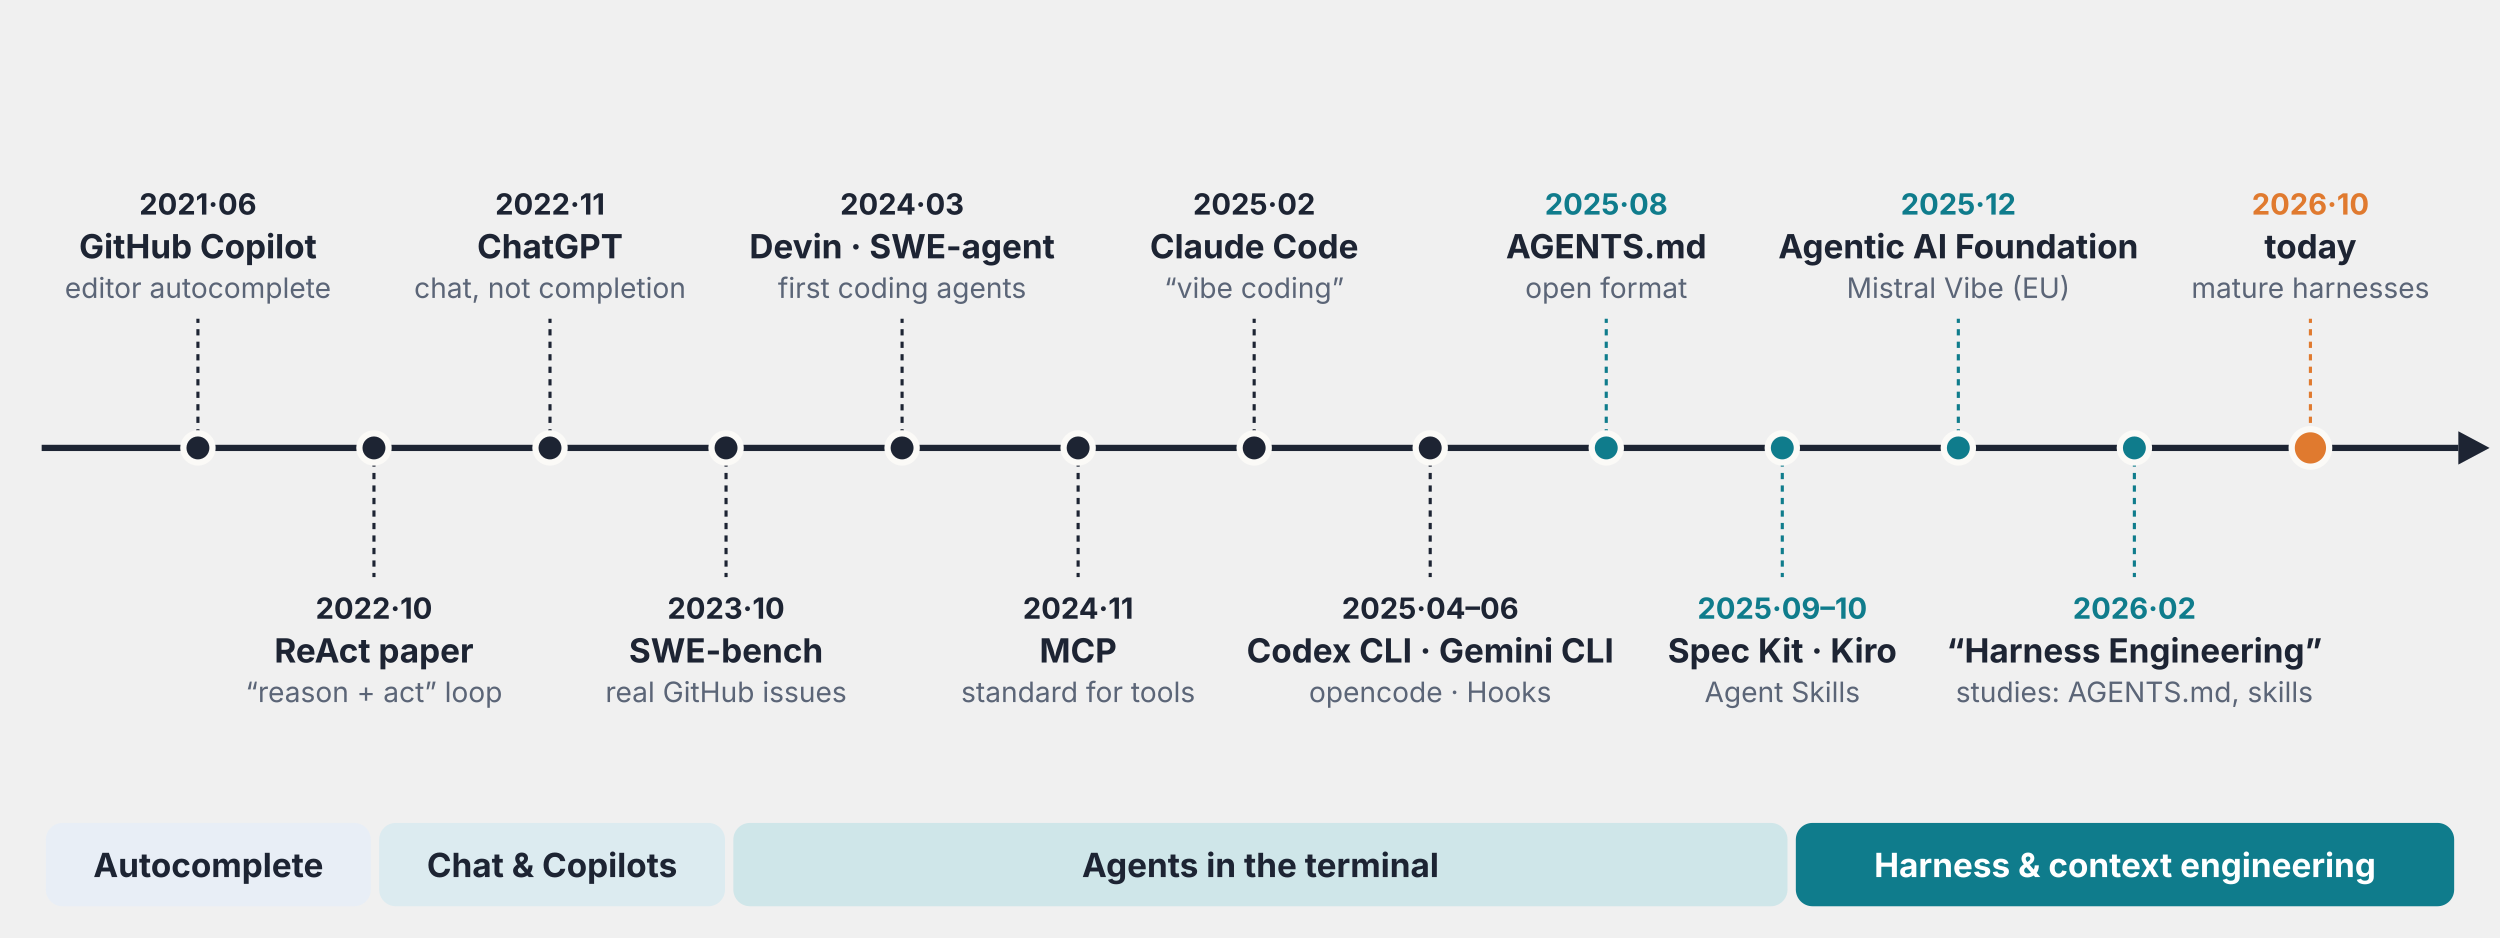
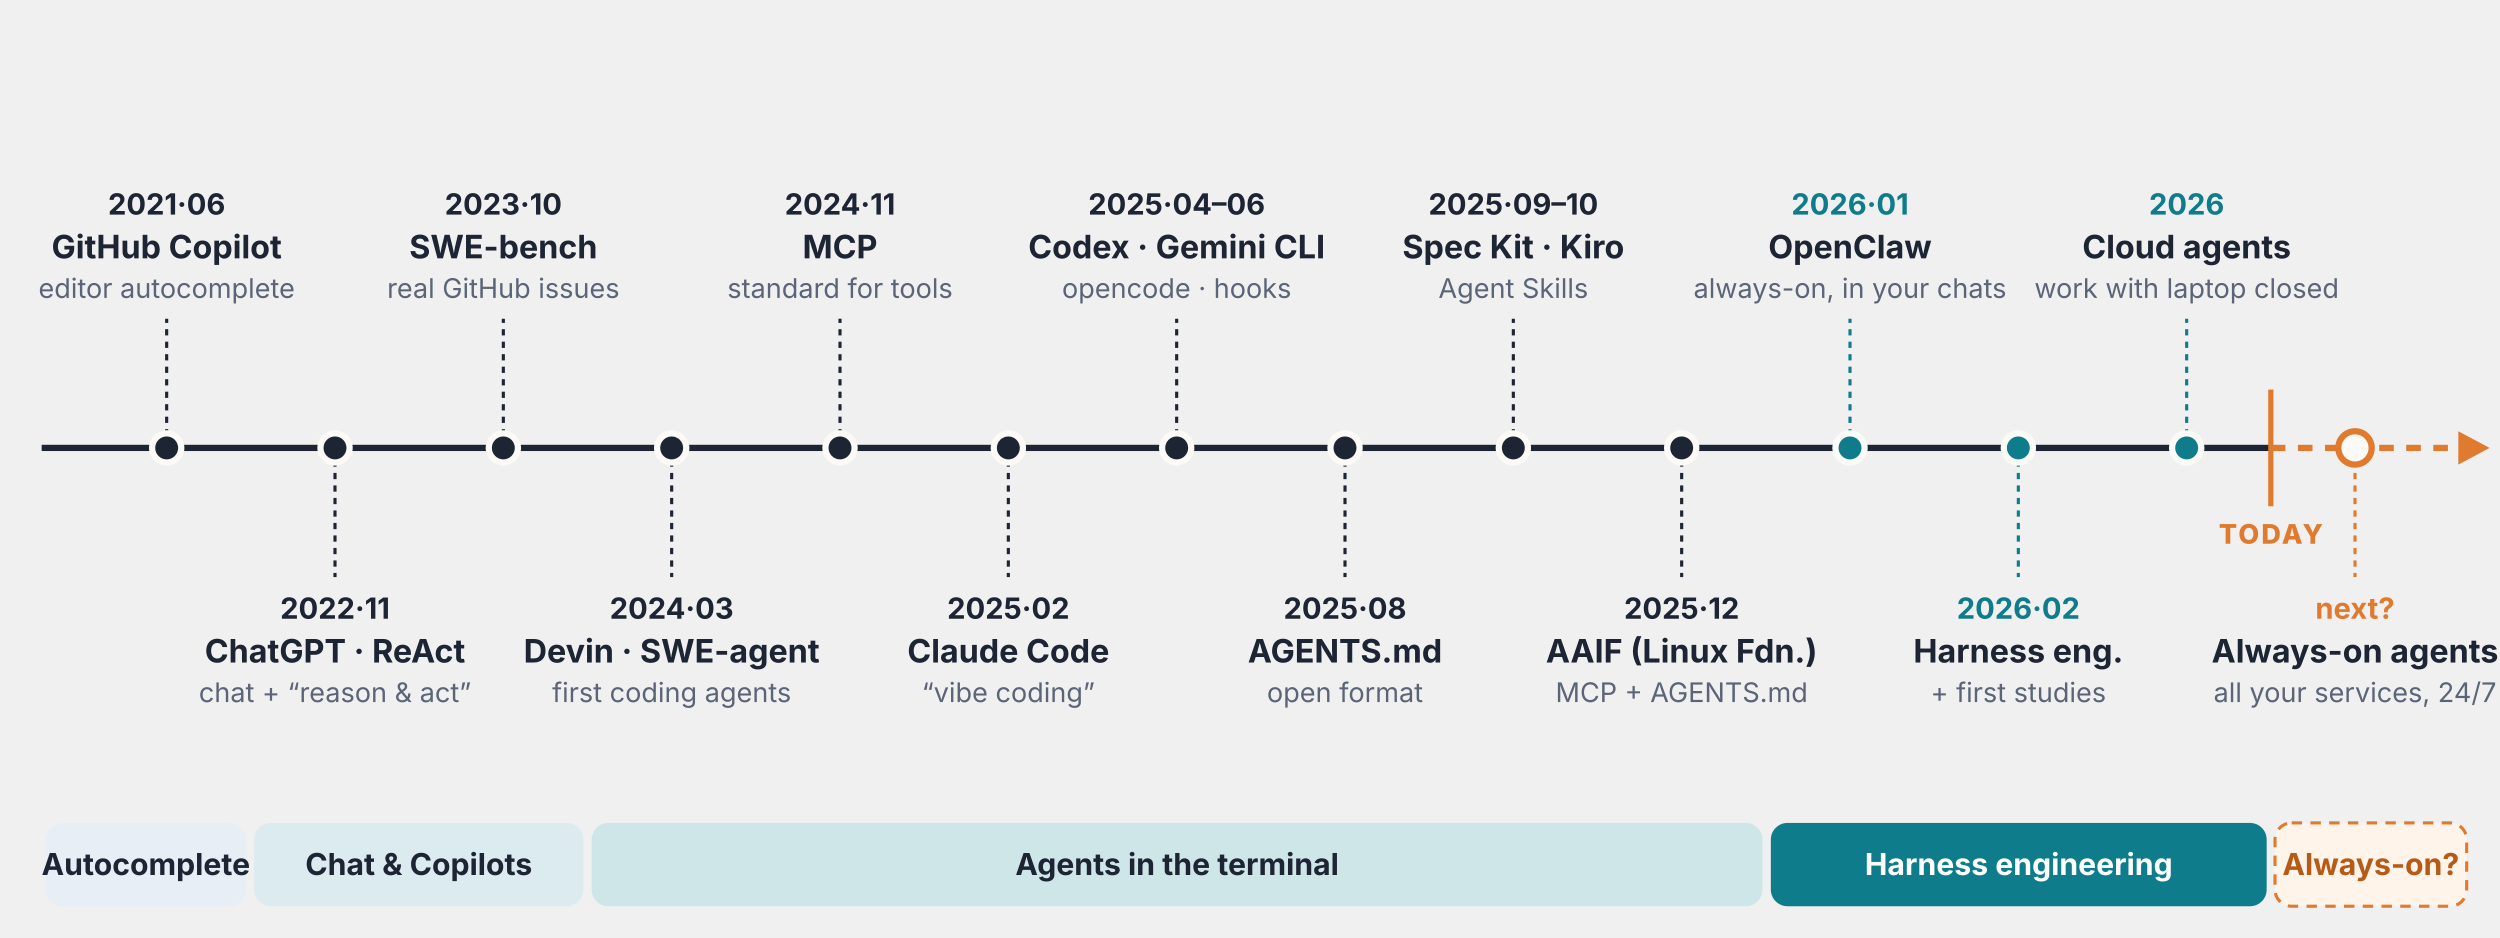
<svg xmlns="http://www.w3.org/2000/svg" width="1200" height="450" viewBox="0 0 1200 450" font-family="Inter, Helvetica, Arial, sans-serif">
-   <rect x="22" y="395" width="156" height="40" rx="8" fill="#e8eef6" />
-   <text x="100.0" y="421" text-anchor="middle" font-size="16" font-weight="700" fill="#1d2433">Autocomplete</text>
-   <rect x="182" y="395" width="166" height="40" rx="8" fill="#dcebf0" />
-   <text x="265.0" y="421" text-anchor="middle" font-size="16" font-weight="700" fill="#1d2433">Chat &amp; Copilots</text>
-   <rect x="352" y="395" width="506" height="40" rx="8" fill="#cfe6e9" />
-   <text x="605.0" y="421" text-anchor="middle" font-size="16" font-weight="700" fill="#1d2433">Agents in the terminal</text>
-   <rect x="862" y="395" width="316" height="40" rx="8" fill="#0f7c8c" />
-   <text x="1020.0" y="421" text-anchor="middle" font-size="16" font-weight="700" fill="#fff">Harness &amp; context engineering</text>
-   <line x1="20" y1="215" x2="1180" y2="215" stroke="#1d2433" stroke-width="3" />
-   <polygon points="1180,207 1195,215 1180,223" fill="#1d2433" />
-   <line x1="95.0" y1="215" x2="95.0" y2="153" stroke="#1d2433" stroke-width="1.5" stroke-dasharray="3 3" />
-   <circle cx="95.0" cy="215" r="7" fill="#1d2433" stroke="#fbfaf7" stroke-width="3" />
-   <text x="95.0" y="103" text-anchor="middle" font-size="14" font-weight="700" fill="#1d2433">2021·06</text>
-   <text x="95.0" y="124" text-anchor="middle" font-size="16" font-weight="700" fill="#1d2433">GitHub Copilot</text>
-   <text x="95.0" y="143" text-anchor="middle" font-size="13.5" fill="#5b6577">editor autocomplete</text>
-   <line x1="179.5" y1="215" x2="179.5" y2="277" stroke="#1d2433" stroke-width="1.5" stroke-dasharray="3 3" />
-   <circle cx="179.5" cy="215" r="7" fill="#1d2433" stroke="#fbfaf7" stroke-width="3" />
-   <text x="179.5" y="297" text-anchor="middle" font-size="14" font-weight="700" fill="#1d2433">2022·10</text>
-   <text x="179.5" y="318" text-anchor="middle" font-size="16" font-weight="700" fill="#1d2433">ReAct paper</text>
-   <text x="179.5" y="337" text-anchor="middle" font-size="13.5" fill="#5b6577">“reason + act” loop</text>
-   <line x1="264.0" y1="215" x2="264.0" y2="153" stroke="#1d2433" stroke-width="1.5" stroke-dasharray="3 3" />
-   <circle cx="264.0" cy="215" r="7" fill="#1d2433" stroke="#fbfaf7" stroke-width="3" />
-   <text x="264.0" y="103" text-anchor="middle" font-size="14" font-weight="700" fill="#1d2433">2022·11</text>
-   <text x="264.0" y="124" text-anchor="middle" font-size="16" font-weight="700" fill="#1d2433">ChatGPT</text>
-   <text x="264.0" y="143" text-anchor="middle" font-size="13.5" fill="#5b6577">chat, not completion</text>
-   <line x1="348.5" y1="215" x2="348.5" y2="277" stroke="#1d2433" stroke-width="1.5" stroke-dasharray="3 3" />
-   <circle cx="348.5" cy="215" r="7" fill="#1d2433" stroke="#fbfaf7" stroke-width="3" />
-   <text x="348.5" y="297" text-anchor="middle" font-size="14" font-weight="700" fill="#1d2433">2023·10</text>
-   <text x="348.5" y="318" text-anchor="middle" font-size="16" font-weight="700" fill="#1d2433">SWE-bench</text>
-   <text x="348.5" y="337" text-anchor="middle" font-size="13.5" fill="#5b6577">real GitHub issues</text>
-   <line x1="433.0" y1="215" x2="433.0" y2="153" stroke="#1d2433" stroke-width="1.5" stroke-dasharray="3 3" />
-   <circle cx="433.0" cy="215" r="7" fill="#1d2433" stroke="#fbfaf7" stroke-width="3" />
-   <text x="433.0" y="103" text-anchor="middle" font-size="14" font-weight="700" fill="#1d2433">2024·03</text>
-   <text x="433.0" y="124" text-anchor="middle" font-size="16" font-weight="700" fill="#1d2433">Devin · SWE-agent</text>
-   <text x="433.0" y="143" text-anchor="middle" font-size="13.5" fill="#5b6577">first coding agents</text>
-   <line x1="517.5" y1="215" x2="517.5" y2="277" stroke="#1d2433" stroke-width="1.5" stroke-dasharray="3 3" />
-   <circle cx="517.5" cy="215" r="7" fill="#1d2433" stroke="#fbfaf7" stroke-width="3" />
-   <text x="517.5" y="297" text-anchor="middle" font-size="14" font-weight="700" fill="#1d2433">2024·11</text>
-   <text x="517.5" y="318" text-anchor="middle" font-size="16" font-weight="700" fill="#1d2433">MCP</text>
-   <text x="517.5" y="337" text-anchor="middle" font-size="13.5" fill="#5b6577">standard for tools</text>
-   <line x1="602.0" y1="215" x2="602.0" y2="153" stroke="#1d2433" stroke-width="1.5" stroke-dasharray="3 3" />
-   <circle cx="602.0" cy="215" r="7" fill="#1d2433" stroke="#fbfaf7" stroke-width="3" />
-   <text x="602.0" y="103" text-anchor="middle" font-size="14" font-weight="700" fill="#1d2433">2025·02</text>
-   <text x="602.0" y="124" text-anchor="middle" font-size="16" font-weight="700" fill="#1d2433">Claude Code</text>
-   <text x="602.0" y="143" text-anchor="middle" font-size="13.5" fill="#5b6577">“vibe coding”</text>
-   <line x1="686.5" y1="215" x2="686.5" y2="277" stroke="#1d2433" stroke-width="1.5" stroke-dasharray="3 3" />
-   <circle cx="686.5" cy="215" r="7" fill="#1d2433" stroke="#fbfaf7" stroke-width="3" />
-   <text x="686.5" y="297" text-anchor="middle" font-size="14" font-weight="700" fill="#1d2433">2025·04–06</text>
-   <text x="686.5" y="318" text-anchor="middle" font-size="16" font-weight="700" fill="#1d2433">Codex CLI · Gemini CLI</text>
-   <text x="686.5" y="337" text-anchor="middle" font-size="13.5" fill="#5b6577">opencode · Hooks</text>
-   <line x1="771.0" y1="215" x2="771.0" y2="153" stroke="#0f7c8c" stroke-width="1.5" stroke-dasharray="3 3" />
-   <circle cx="771.0" cy="215" r="7" fill="#0f7c8c" stroke="#fbfaf7" stroke-width="3" />
-   <text x="771.0" y="103" text-anchor="middle" font-size="14" font-weight="700" fill="#0f7c8c">2025·08</text>
-   <text x="771.0" y="124" text-anchor="middle" font-size="16" font-weight="700" fill="#1d2433">AGENTS.md</text>
-   <text x="771.0" y="143" text-anchor="middle" font-size="13.5" fill="#5b6577">open format</text>
-   <line x1="855.5" y1="215" x2="855.5" y2="277" stroke="#0f7c8c" stroke-width="1.5" stroke-dasharray="3 3" />
-   <circle cx="855.5" cy="215" r="7" fill="#0f7c8c" stroke="#fbfaf7" stroke-width="3" />
-   <text x="855.5" y="297" text-anchor="middle" font-size="14" font-weight="700" fill="#0f7c8c">2025·09–10</text>
-   <text x="855.5" y="318" text-anchor="middle" font-size="16" font-weight="700" fill="#1d2433">Spec Kit · Kiro</text>
-   <text x="855.5" y="337" text-anchor="middle" font-size="13.5" fill="#5b6577">Agent Skills</text>
-   <line x1="940.0" y1="215" x2="940.0" y2="153" stroke="#0f7c8c" stroke-width="1.5" stroke-dasharray="3 3" />
-   <circle cx="940.0" cy="215" r="7" fill="#0f7c8c" stroke="#fbfaf7" stroke-width="3" />
-   <text x="940.0" y="103" text-anchor="middle" font-size="14" font-weight="700" fill="#0f7c8c">2025·12</text>
-   <text x="940.0" y="124" text-anchor="middle" font-size="16" font-weight="700" fill="#1d2433">Agentic AI Foundation</text>
-   <text x="940.0" y="143" text-anchor="middle" font-size="13.5" fill="#5b6577">Mistral Vibe (EU)</text>
-   <line x1="1024.5" y1="215" x2="1024.5" y2="277" stroke="#0f7c8c" stroke-width="1.5" stroke-dasharray="3 3" />
-   <circle cx="1024.5" cy="215" r="7" fill="#0f7c8c" stroke="#fbfaf7" stroke-width="3" />
-   <text x="1024.5" y="297" text-anchor="middle" font-size="14" font-weight="700" fill="#0f7c8c">2026·02</text>
-   <text x="1024.5" y="318" text-anchor="middle" font-size="16" font-weight="700" fill="#1d2433">“Harness Engineering”</text>
-   <text x="1024.5" y="337" text-anchor="middle" font-size="13.5" fill="#5b6577">studies: AGENTS.md, skills</text>
-   <line x1="1109.0" y1="215" x2="1109.0" y2="153" stroke="#e07a2f" stroke-width="1.5" stroke-dasharray="3 3" />
-   <circle cx="1109.0" cy="215" r="9" fill="#e07a2f" stroke="#fbfaf7" stroke-width="3" />
-   <text x="1109.0" y="103" text-anchor="middle" font-size="14" font-weight="700" fill="#e07a2f">2026·10</text>
-   <text x="1109.0" y="124" text-anchor="middle" font-size="16" font-weight="700" fill="#1d2433">today</text>
-   <text x="1109.0" y="143" text-anchor="middle" font-size="13.5" fill="#5b6577">mature harnesses</text>
+   <rect x="22" y="395" width="96" height="40" rx="8" fill="#e8eef6" />
+   <text x="70.0" y="420" text-anchor="middle" font-size="14.5" font-weight="700" fill="#1d2433">Autocomplete</text>
+   <rect x="122" y="395" width="158" height="40" rx="8" fill="#dcebf0" />
+   <text x="201.0" y="420" text-anchor="middle" font-size="14.5" font-weight="700" fill="#1d2433">Chat &amp; Copilots</text>
+   <rect x="284" y="395" width="562" height="40" rx="8" fill="#cfe6e9" />
+   <text x="565.0" y="420" text-anchor="middle" font-size="14.5" font-weight="700" fill="#1d2433">Agents in the terminal</text>
+   <rect x="850" y="395" width="238" height="40" rx="8" fill="#0f7c8c" />
+   <text x="969.0" y="420" text-anchor="middle" font-size="14.5" font-weight="700" fill="#fff">Harness engineering</text>
+   <rect x="1092" y="395" width="92" height="40" rx="8" fill="#fff4ea" stroke="#e07a2f" stroke-width="1.5" stroke-dasharray="5 4" />
+   <text x="1138.0" y="420" text-anchor="middle" font-size="14.5" font-weight="700" fill="#b65a17">Always-on?</text>
+   <line x1="20" y1="215" x2="1090" y2="215" stroke="#1d2433" stroke-width="3" />
+   <line x1="1090" y1="215" x2="1180" y2="215" stroke="#e07a2f" stroke-width="3" stroke-dasharray="7 6" />
+   <polygon points="1180,207 1195,215 1180,223" fill="#e07a2f" />
+   <line x1="1090" y1="187" x2="1090" y2="243" stroke="#e07a2f" stroke-width="2.5" />
+   <text x="1090" y="261" text-anchor="middle" font-size="13" font-weight="800" fill="#e07a2f" letter-spacing="1">TODAY</text>
+   <line x1="80.0" y1="215" x2="80.0" y2="153" stroke="#1d2433" stroke-width="1.5" stroke-dasharray="3 3" />
+   <circle cx="80.0" cy="215" r="7" fill="#1d2433" stroke="#fbfaf7" stroke-width="3" />
+   <text x="80.0" y="103" text-anchor="middle" font-size="14" font-weight="700" fill="#1d2433">2021·06</text>
+   <text x="80.0" y="124" text-anchor="middle" font-size="15.5" font-weight="700" fill="#1d2433">GitHub Copilot</text>
+   <text x="80.0" y="143" text-anchor="middle" font-size="13" fill="#5b6577">editor autocomplete</text>
+   <line x1="160.8" y1="215" x2="160.8" y2="277" stroke="#1d2433" stroke-width="1.5" stroke-dasharray="3 3" />
+   <circle cx="160.8" cy="215" r="7" fill="#1d2433" stroke="#fbfaf7" stroke-width="3" />
+   <text x="160.8" y="297" text-anchor="middle" font-size="14" font-weight="700" fill="#1d2433">2022·11</text>
+   <text x="160.8" y="318" text-anchor="middle" font-size="15.5" font-weight="700" fill="#1d2433">ChatGPT · ReAct</text>
+   <text x="160.8" y="337" text-anchor="middle" font-size="13" fill="#5b6577">chat + “reason &amp; act”</text>
+   <line x1="241.6" y1="215" x2="241.6" y2="153" stroke="#1d2433" stroke-width="1.5" stroke-dasharray="3 3" />
+   <circle cx="241.6" cy="215" r="7" fill="#1d2433" stroke="#fbfaf7" stroke-width="3" />
+   <text x="241.6" y="103" text-anchor="middle" font-size="14" font-weight="700" fill="#1d2433">2023·10</text>
+   <text x="241.6" y="124" text-anchor="middle" font-size="15.5" font-weight="700" fill="#1d2433">SWE-bench</text>
+   <text x="241.6" y="143" text-anchor="middle" font-size="13" fill="#5b6577">real GitHub issues</text>
+   <line x1="322.4" y1="215" x2="322.4" y2="277" stroke="#1d2433" stroke-width="1.5" stroke-dasharray="3 3" />
+   <circle cx="322.4" cy="215" r="7" fill="#1d2433" stroke="#fbfaf7" stroke-width="3" />
+   <text x="322.4" y="297" text-anchor="middle" font-size="14" font-weight="700" fill="#1d2433">2024·03</text>
+   <text x="322.4" y="318" text-anchor="middle" font-size="15.5" font-weight="700" fill="#1d2433">Devin · SWE-agent</text>
+   <text x="322.4" y="337" text-anchor="middle" font-size="13" fill="#5b6577">first coding agents</text>
+   <line x1="403.2" y1="215" x2="403.2" y2="153" stroke="#1d2433" stroke-width="1.5" stroke-dasharray="3 3" />
+   <circle cx="403.2" cy="215" r="7" fill="#1d2433" stroke="#fbfaf7" stroke-width="3" />
+   <text x="403.2" y="103" text-anchor="middle" font-size="14" font-weight="700" fill="#1d2433">2024·11</text>
+   <text x="403.2" y="124" text-anchor="middle" font-size="15.5" font-weight="700" fill="#1d2433">MCP</text>
+   <text x="403.2" y="143" text-anchor="middle" font-size="13" fill="#5b6577">standard for tools</text>
+   <line x1="484.0" y1="215" x2="484.0" y2="277" stroke="#1d2433" stroke-width="1.5" stroke-dasharray="3 3" />
+   <circle cx="484.0" cy="215" r="7" fill="#1d2433" stroke="#fbfaf7" stroke-width="3" />
+   <text x="484.0" y="297" text-anchor="middle" font-size="14" font-weight="700" fill="#1d2433">2025·02</text>
+   <text x="484.0" y="318" text-anchor="middle" font-size="15.5" font-weight="700" fill="#1d2433">Claude Code</text>
+   <text x="484.0" y="337" text-anchor="middle" font-size="13" fill="#5b6577">“vibe coding”</text>
+   <line x1="564.8" y1="215" x2="564.8" y2="153" stroke="#1d2433" stroke-width="1.5" stroke-dasharray="3 3" />
+   <circle cx="564.8" cy="215" r="7" fill="#1d2433" stroke="#fbfaf7" stroke-width="3" />
+   <text x="564.8" y="103" text-anchor="middle" font-size="14" font-weight="700" fill="#1d2433">2025·04–06</text>
+   <text x="564.8" y="124" text-anchor="middle" font-size="15.5" font-weight="700" fill="#1d2433">Codex · Gemini CLI</text>
+   <text x="564.8" y="143" text-anchor="middle" font-size="13" fill="#5b6577">opencode · hooks</text>
+   <line x1="645.6" y1="215" x2="645.6" y2="277" stroke="#1d2433" stroke-width="1.5" stroke-dasharray="3 3" />
+   <circle cx="645.6" cy="215" r="7" fill="#1d2433" stroke="#fbfaf7" stroke-width="3" />
+   <text x="645.6" y="297" text-anchor="middle" font-size="14" font-weight="700" fill="#1d2433">2025·08</text>
+   <text x="645.6" y="318" text-anchor="middle" font-size="15.5" font-weight="700" fill="#1d2433">AGENTS.md</text>
+   <text x="645.6" y="337" text-anchor="middle" font-size="13" fill="#5b6577">open format</text>
+   <line x1="726.4" y1="215" x2="726.4" y2="153" stroke="#1d2433" stroke-width="1.5" stroke-dasharray="3 3" />
+   <circle cx="726.4" cy="215" r="7" fill="#1d2433" stroke="#fbfaf7" stroke-width="3" />
+   <text x="726.4" y="103" text-anchor="middle" font-size="14" font-weight="700" fill="#1d2433">2025·09–10</text>
+   <text x="726.4" y="124" text-anchor="middle" font-size="15.5" font-weight="700" fill="#1d2433">Spec Kit · Kiro</text>
+   <text x="726.4" y="143" text-anchor="middle" font-size="13" fill="#5b6577">Agent Skills</text>
+   <line x1="807.2" y1="215" x2="807.2" y2="277" stroke="#1d2433" stroke-width="1.5" stroke-dasharray="3 3" />
+   <circle cx="807.2" cy="215" r="7" fill="#1d2433" stroke="#fbfaf7" stroke-width="3" />
+   <text x="807.2" y="297" text-anchor="middle" font-size="14" font-weight="700" fill="#1d2433">2025·12</text>
+   <text x="807.2" y="318" text-anchor="middle" font-size="15.5" font-weight="700" fill="#1d2433">AAIF (Linux Fdn.)</text>
+   <text x="807.2" y="337" text-anchor="middle" font-size="13" fill="#5b6577">MCP + AGENTS.md</text>
+   <line x1="888.0" y1="215" x2="888.0" y2="153" stroke="#0f7c8c" stroke-width="1.5" stroke-dasharray="3 3" />
+   <circle cx="888.0" cy="215" r="7" fill="#0f7c8c" stroke="#fbfaf7" stroke-width="3" />
+   <text x="888.0" y="103" text-anchor="middle" font-size="14" font-weight="700" fill="#0f7c8c">2026·01</text>
+   <text x="888.0" y="124" text-anchor="middle" font-size="15.5" font-weight="700" fill="#1d2433">OpenClaw</text>
+   <text x="888.0" y="143" text-anchor="middle" font-size="13" fill="#5b6577">always-on, in your chats</text>
+   <line x1="968.8" y1="215" x2="968.8" y2="277" stroke="#0f7c8c" stroke-width="1.5" stroke-dasharray="3 3" />
+   <circle cx="968.8" cy="215" r="7" fill="#0f7c8c" stroke="#fbfaf7" stroke-width="3" />
+   <text x="968.8" y="297" text-anchor="middle" font-size="14" font-weight="700" fill="#0f7c8c">2026·02</text>
+   <text x="968.8" y="318" text-anchor="middle" font-size="15.5" font-weight="700" fill="#1d2433">Harness eng.</text>
+   <text x="968.8" y="337" text-anchor="middle" font-size="13" fill="#5b6577">+ first studies</text>
+   <line x1="1049.6" y1="215" x2="1049.6" y2="153" stroke="#0f7c8c" stroke-width="1.5" stroke-dasharray="3 3" />
+   <circle cx="1049.6" cy="215" r="7" fill="#0f7c8c" stroke="#fbfaf7" stroke-width="3" />
+   <text x="1049.6" y="103" text-anchor="middle" font-size="14" font-weight="700" fill="#0f7c8c">2026</text>
+   <text x="1049.6" y="124" text-anchor="middle" font-size="15.5" font-weight="700" fill="#1d2433">Cloud agents</text>
+   <text x="1049.6" y="143" text-anchor="middle" font-size="13" fill="#5b6577">work with laptop closed</text>
+   <line x1="1130.4" y1="215" x2="1130.4" y2="277" stroke="#e07a2f" stroke-width="1.5" stroke-dasharray="3 3" />
+   <circle cx="1130.4" cy="215" r="8" fill="#fbfaf7" stroke="#e07a2f" stroke-width="3" />
+   <text x="1130.4" y="297" text-anchor="middle" font-size="14" font-weight="700" fill="#e07a2f">next?</text>
+   <text x="1130.4" y="318" text-anchor="middle" font-size="15.5" font-weight="700" fill="#1d2433">Always-on agents</text>
+   <text x="1130.4" y="337" text-anchor="middle" font-size="13" fill="#5b6577">all your services, 24/7</text>
</svg>
